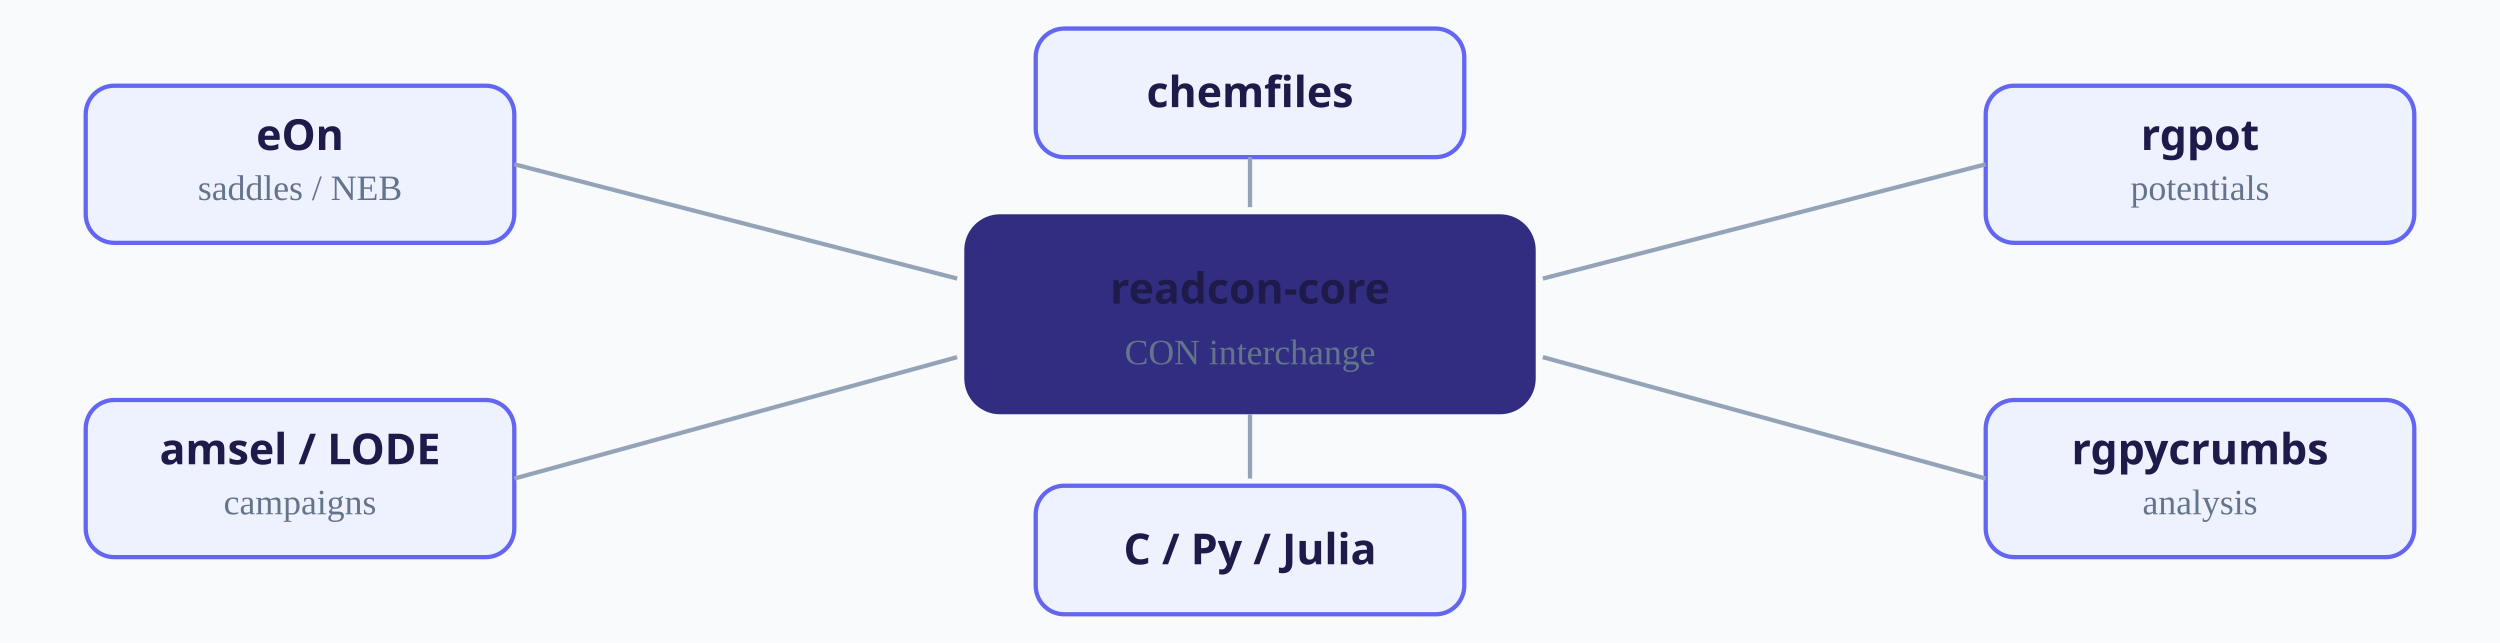
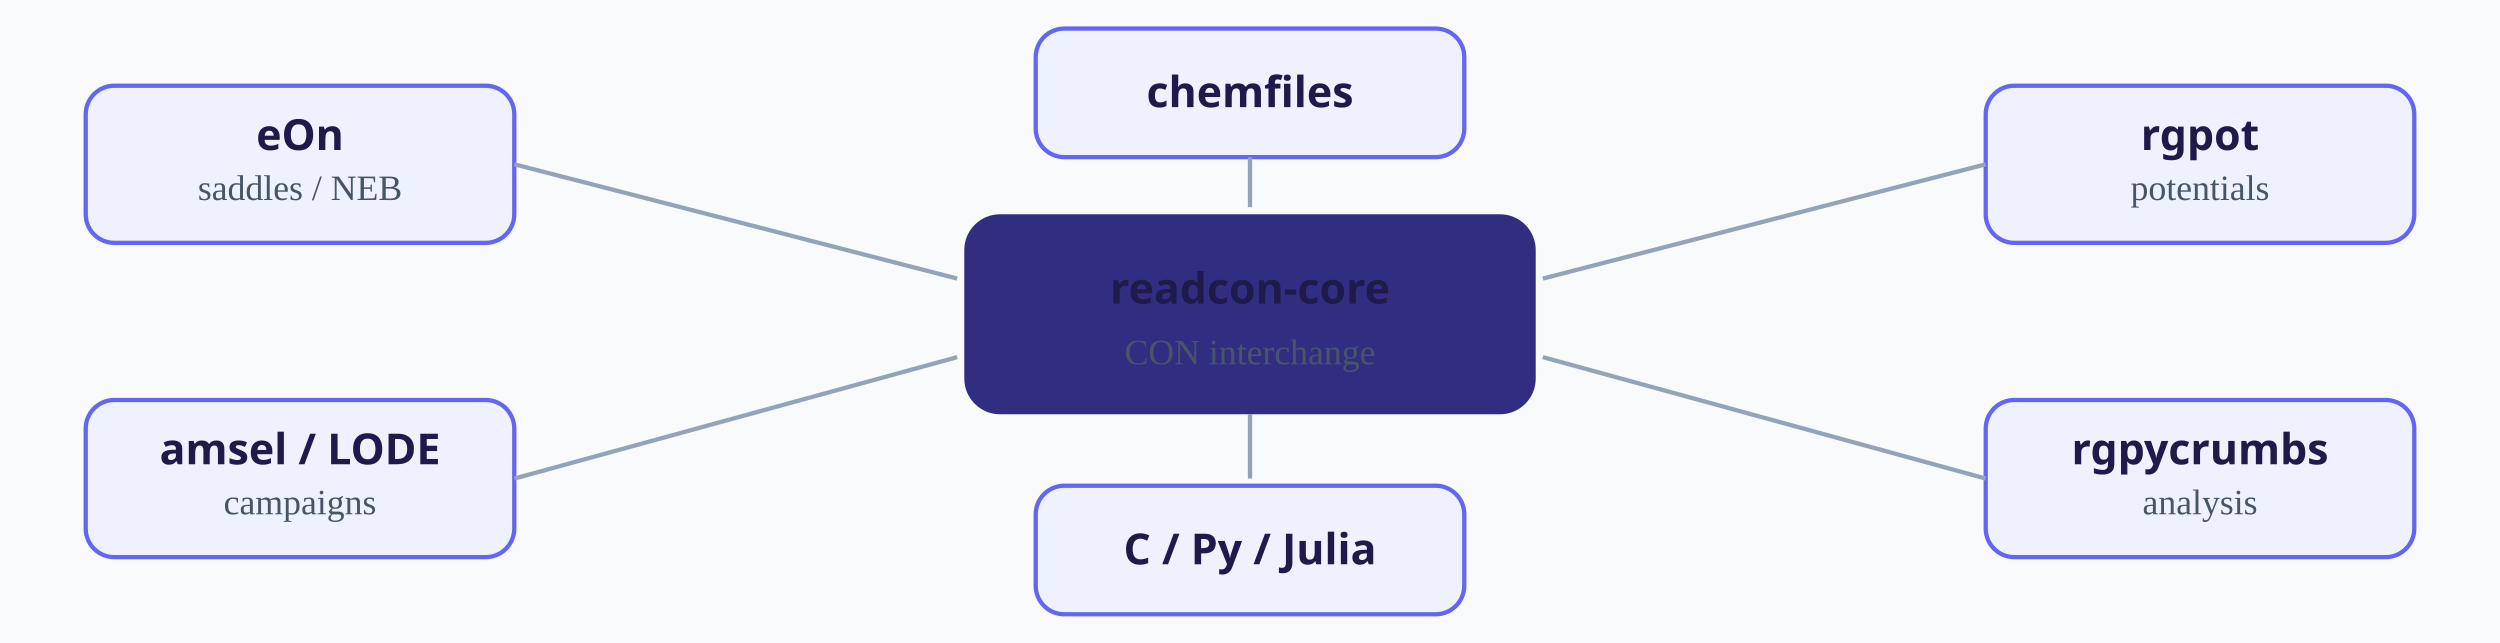
<svg xmlns="http://www.w3.org/2000/svg" viewBox="0 0 700 180" width="700" height="180" role="img">
  <style>
  .t { font-family: Atkinson Hyperlegible, system-ui, sans-serif; font-size: 12px; fill: #1E1B4B; font-weight: 700; }
-   .s { font-size: 10px; fill: #64748B; font-weight: 400; }
+   .s { font-size: 10px; fill: #475569; font-weight: 400; }
</style>
  <rect width="700" height="180" fill="#F8FAFC" />
  <rect x="270" y="60" width="160" height="56" rx="10" fill="#312E81" />
  <text class="t" x="350" y="85" text-anchor="middle" fill="#F8FAFC">readcon-core</text>
  <text class="s" x="350" y="102" text-anchor="middle" fill="#C7D2FE">CON interchange</text>
  <g fill="#EEF2FF" stroke="#6366F1" stroke-width="1.2">
    <rect x="24" y="24" width="120" height="44" rx="8" />
    <rect x="24" y="112" width="120" height="44" rx="8" />
    <rect x="556" y="24" width="120" height="44" rx="8" />
    <rect x="556" y="112" width="120" height="44" rx="8" />
    <rect x="290" y="8" width="120" height="36" rx="8" />
    <rect x="290" y="136" width="120" height="36" rx="8" />
  </g>
  <text class="t" x="84" y="42" text-anchor="middle">eOn</text>
  <text class="s" x="84" y="56" text-anchor="middle">saddles / NEB</text>
  <text class="t" x="84" y="130" text-anchor="middle">amsel / LODE</text>
  <text class="s" x="84" y="144" text-anchor="middle">campaigns</text>
  <text class="t" x="616" y="42" text-anchor="middle">rgpot</text>
  <text class="s" x="616" y="56" text-anchor="middle">potentials</text>
  <text class="t" x="616" y="130" text-anchor="middle">rgpycrumbs</text>
  <text class="s" x="616" y="144" text-anchor="middle">analysis</text>
  <text class="t" x="350" y="30" text-anchor="middle">chemfiles</text>
  <text class="t" x="350" y="158" text-anchor="middle">C / Py / Julia</text>
  <line x1="144" y1="46" x2="268" y2="78" stroke="#94A3B8" stroke-width="1.2" />
  <line x1="144" y1="134" x2="268" y2="100" stroke="#94A3B8" stroke-width="1.2" />
  <line x1="556" y1="46" x2="432" y2="78" stroke="#94A3B8" stroke-width="1.2" />
  <line x1="556" y1="134" x2="432" y2="100" stroke="#94A3B8" stroke-width="1.2" />
  <line x1="350" y1="44" x2="350" y2="58" stroke="#94A3B8" stroke-width="1.2" />
  <line x1="350" y1="116" x2="350" y2="134" stroke="#94A3B8" stroke-width="1.2" />
</svg>
